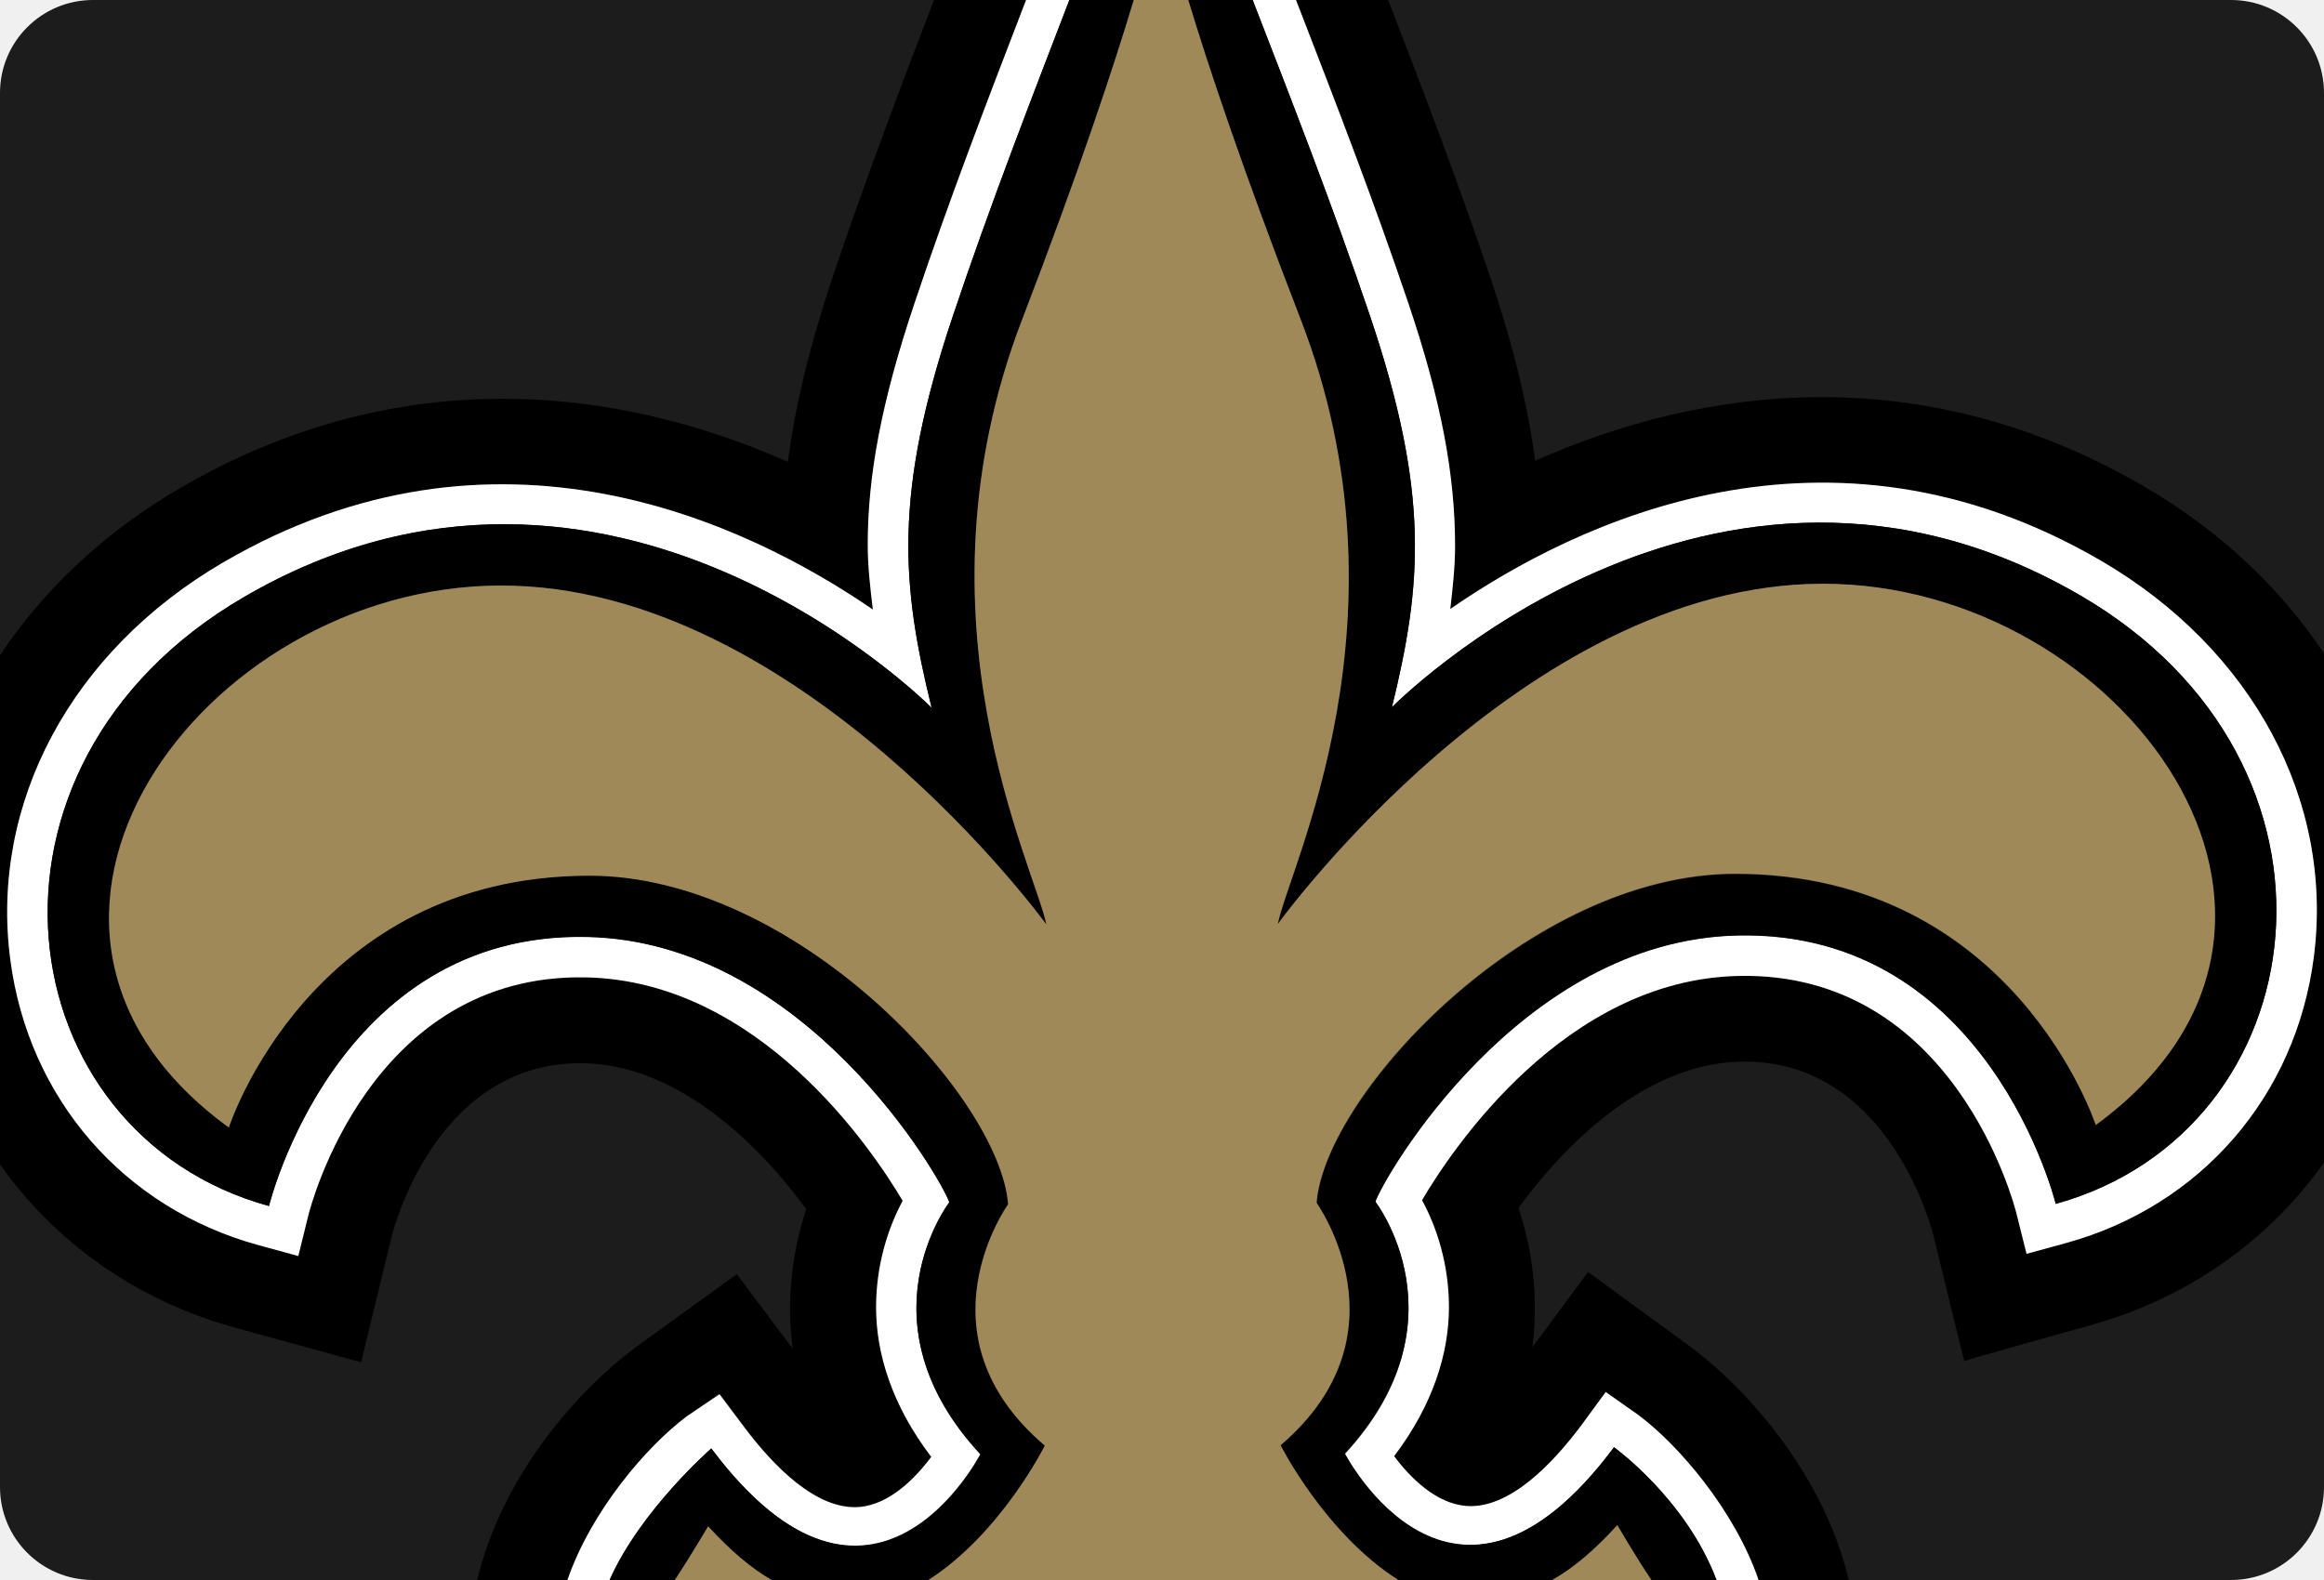
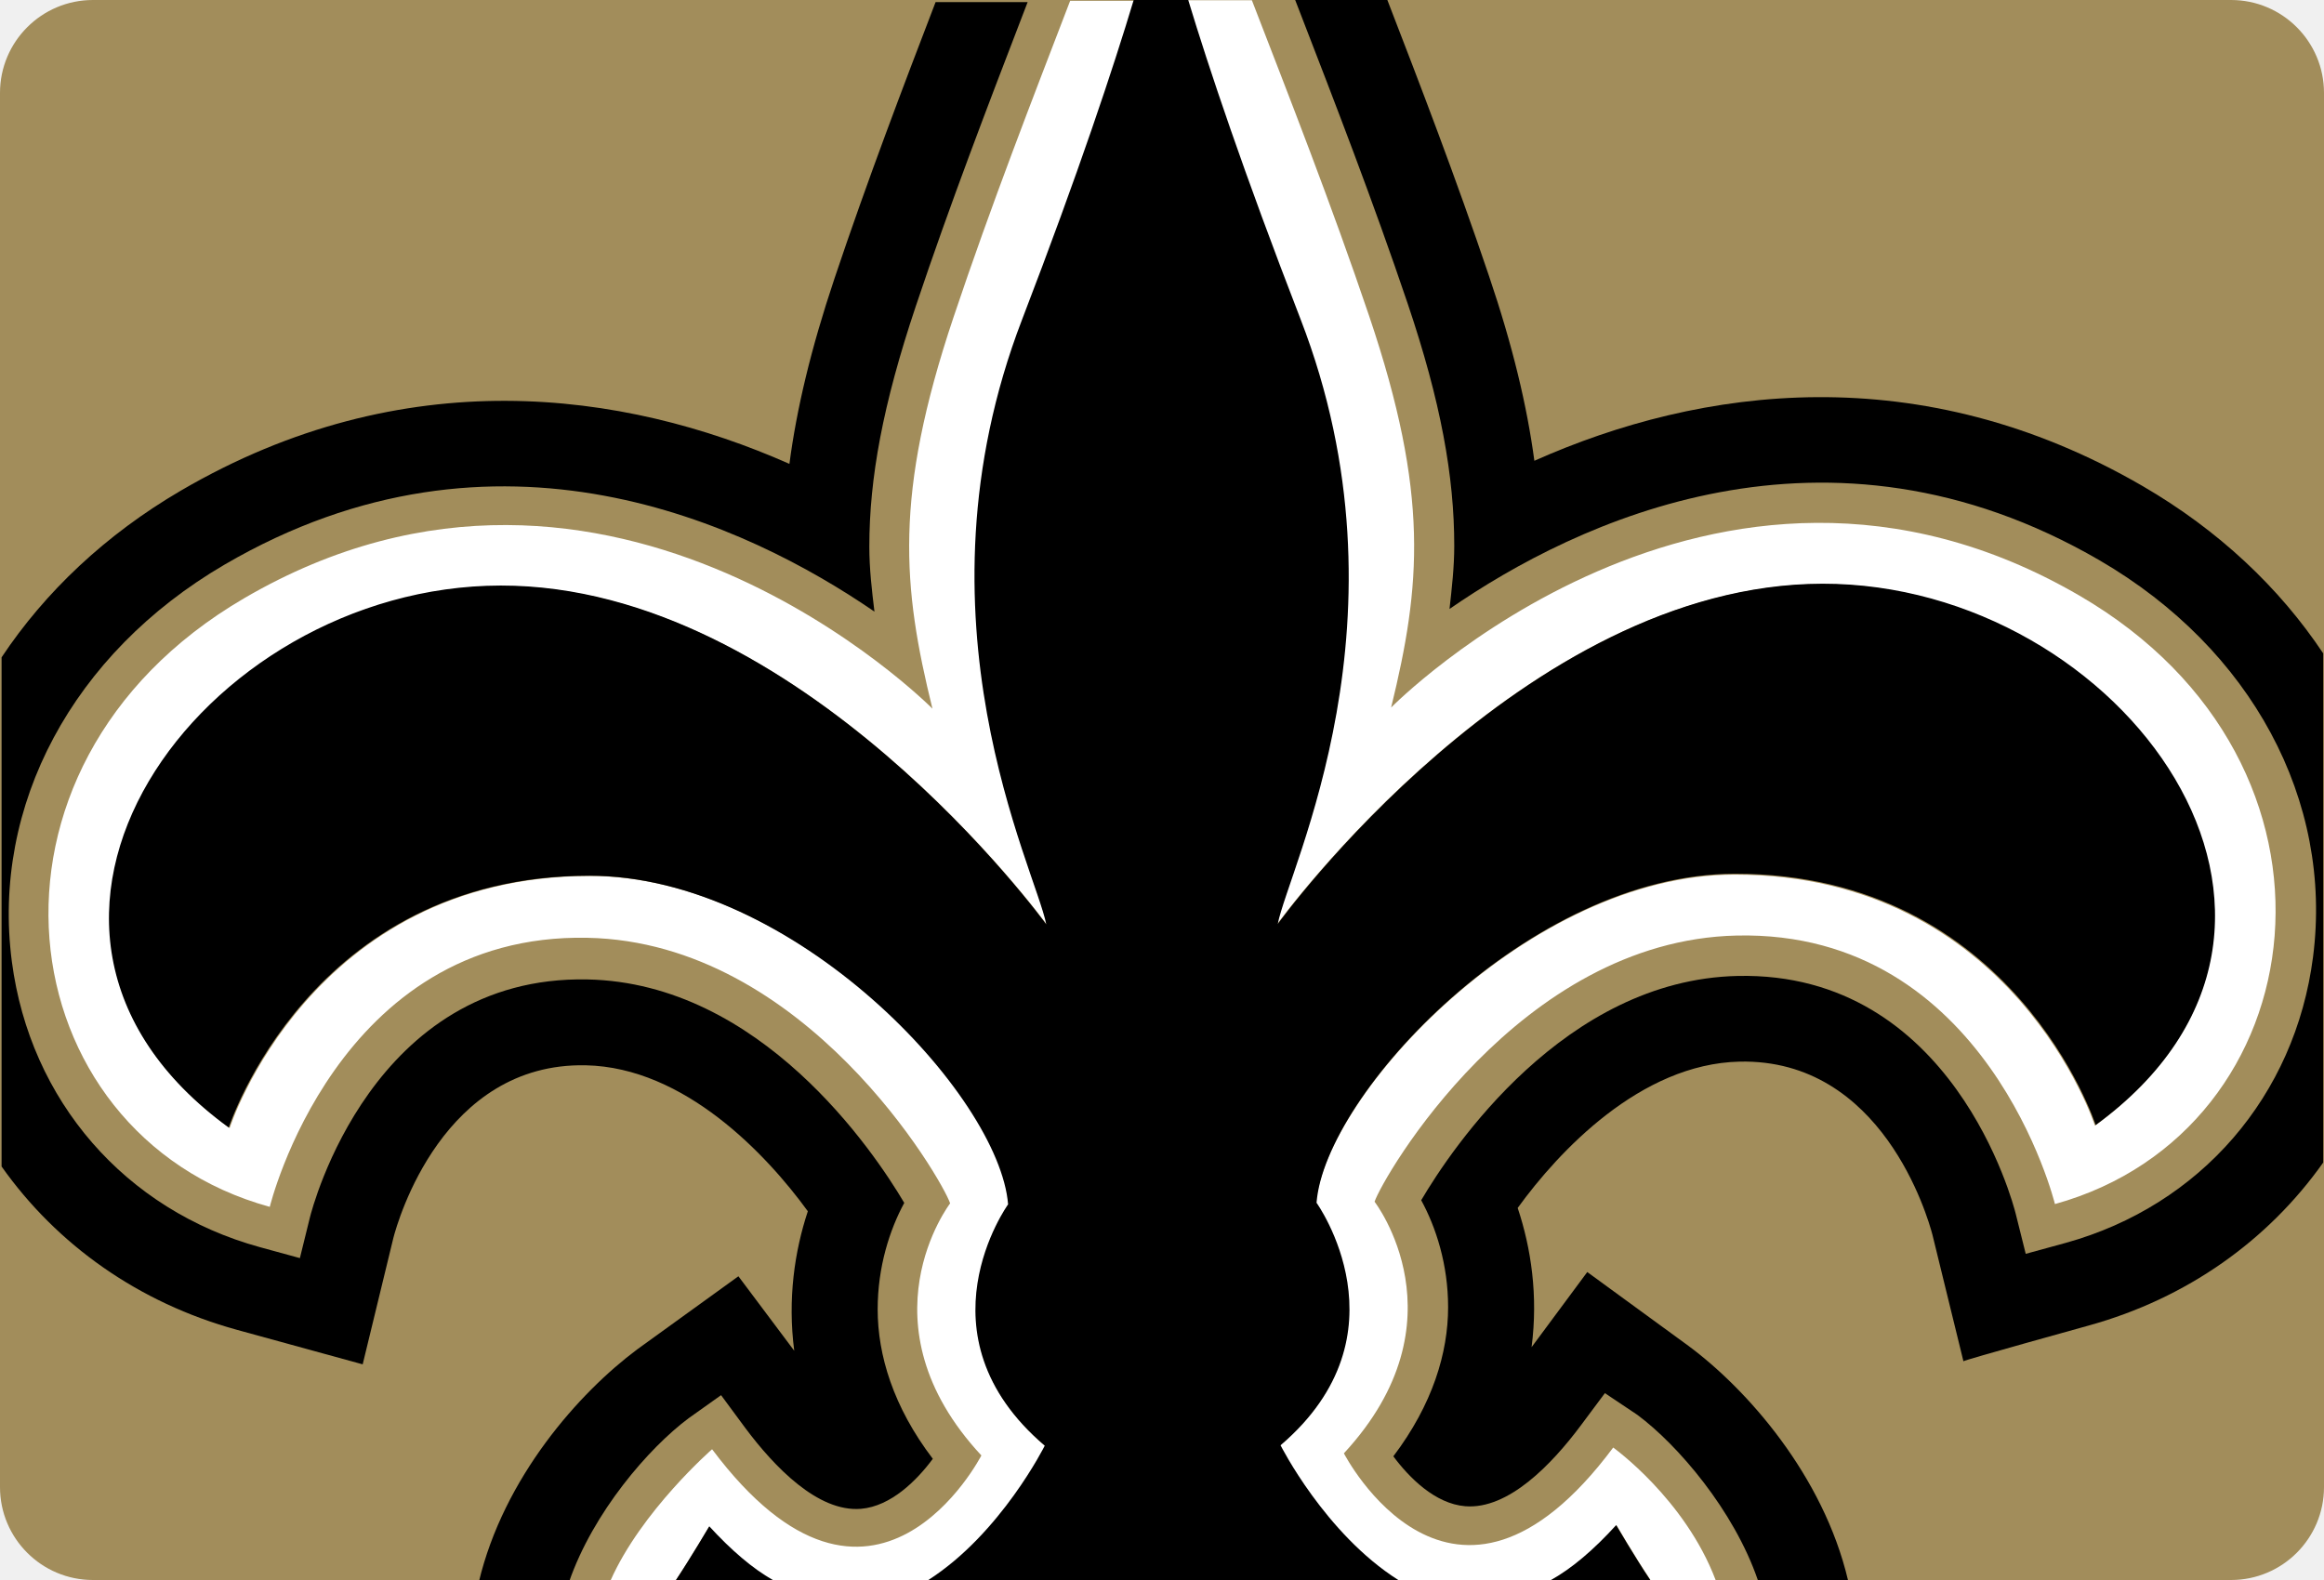
- <svg xmlns="http://www.w3.org/2000/svg" version="1.1" id="PILLS" x="0px" y="0px" width="200px" height="136px" viewBox="0 0 200 136" enable-background="new 0 0 200 136" xml:space="preserve">
-   <path fill="#1C1C1C" d="M200,128c0,4.418-3.582,8-8,8H8c-4.418,0-8-3.582-8-8V8c0-4.418,3.582-8,8-8h184c4.418,0,8,3.582,8,8V128z" />
+ <svg xmlns="http://www.w3.org/2000/svg" width="200" height="136">
  <g>
-     <path fill="none" d="M179.816,114.098c0,0-10.793,2.992-10.779,3.074l-2.665-10.881c-0.41-1.555-4.331-15.175-16.606-14.898   c-8.516,0.193-15.562,7.738-19.088,12.606c1.15,3.446,1.771,7.567,1.196,12.008l4.792-6.416l8.708,6.255   C150.43,119.594,156.971,127,159.104,136H192c4.418,0,8-3.182,8-7.602v-28.334C195.255,106.775,188.268,111.759,179.816,114.098z" />
-     <path fill="none" d="M54.715,115.96l8.694-6.381l4.805,6.462c-0.58-4.441,0.028-8.542,1.169-11.982   c-3.535-4.865-10.6-12.379-19.115-12.554c-12.271-0.249-16.169,13.386-16.552,14.863l-2.642,10.889l-10.808-2.967   C11.783,111.958,4.764,106.966,0,100.229V128.4c0,4.418,3.582,7.6,8,7.6h33.07C43.213,127,49.691,119.702,54.715,115.96z" />
-     <path fill="none" d="M15.435,42.047C34.587,30.862,53.467,33.403,67.8,39.75c0.617-4.713,1.841-9.882,3.871-15.939   C74.506,15.357,77.598,7.245,80.379,0H8C3.582,0,0,3.582,0,8v48.403C3.754,50.758,8.973,45.826,15.435,42.047z" />
-     <path fill="none" d="M132.113,39.663c14.316-6.379,33.191-8.957,52.367,2.187c6.5,3.779,11.748,8.726,15.521,14.392V8   c0-4.418-3.582-8-8-8h-72.538c2.794,7.229,5.898,15.31,8.744,23.746C130.254,29.79,131.484,34.954,132.113,39.663z" />
-     <path d="M145.374,115.846l-8.708-6.354l-4.792,6.466c0.576-4.441-0.045-8.536-1.196-11.982   c3.525-4.869,10.572-12.401,19.088-12.595c12.275-0.276,16.196,13.351,16.606,14.905l2.665,10.885   c-0.016-0.082,10.779-3.074,10.779-3.074c8.451-2.338,15.438-7.32,20.184-14.031V56.241c-3.771-5.667-9.02-10.613-15.521-14.392   c-19.176-11.143-38.051-8.566-52.365-2.187c-0.631-4.708-1.859-9.873-3.908-15.917C125.361,15.31,122.257,7.229,119.462,0h-7.933   c0.164,0.422,0.326,0.844,0.492,1.271c2.905,7.507,6.201,16.013,9.18,24.833c2.867,8.482,4.018,14.912,4.018,20.877   c0,1.841-0.207,3.632-0.408,5.436c10.898-7.53,32.422-17.863,55.955-4.179c13.059,7.595,20.09,20.67,18.359,34.13   c-1.542,11.971-9.697,21.401-21.283,24.614l-3.443,0.943l-0.864-3.461c-0.212-0.852-5.427-20.873-23.938-20.458   c-14.891,0.331-24.598,14.847-27.222,19.304c1.265,2.319,2.315,5.521,2.315,9.205c0,3.916-1.33,8.368-4.713,12.838   c1.361,1.836,3.594,4.086,6.189,4.297c3.71,0.3,7.457-3.617,9.941-6.949l2.076-2.785l2.791,1.867   c3.474,2.576,8.308,8.218,10.369,14.218h7.758C156.971,127,150.43,119.594,145.374,115.846z" />
-     <path d="M59.138,121.889l2.78-1.977l2.085,2.826c2.49,3.332,6.242,7.26,9.951,6.957c2.596-0.217,4.824-2.465,6.187-4.305   c-3.411-4.479-4.746-8.938-4.746-12.865c0-3.662,1.036-6.85,2.288-9.164c-2.628-4.45-12.368-18.935-27.267-19.233   c-18.507-0.373-23.676,19.659-23.888,20.511l-0.856,3.475l-3.443-0.942C10.635,103.986,2.456,94.568,0.886,82.602   c-1.763-13.455,5.243-26.544,18.286-34.17c23.483-13.726,45.015-3.466,55.946,4.036c-0.226-1.854-0.441-3.7-0.441-5.587   c0-5.901,1.159-12.229,4.004-20.717c2.96-8.837,6.237-17.357,9.127-24.878c0.166-0.432,0.33-0.858,0.494-1.285H80.38   c-2.782,7.245-5.874,15.357-8.708,23.811c-2.03,6.058-3.254,11.226-3.871,15.939c-14.333-6.347-33.213-8.888-52.365,2.297   C8.973,45.826,3.754,50.758,0,56.403v43.826c4.764,6.737,11.783,11.731,20.268,14.062l10.808,2.968l2.642-10.885   c0.382-1.478,4.281-15.106,16.552-14.856c8.515,0.174,15.58,7.7,19.115,12.564c-1.141,3.441-1.749,7.566-1.169,12.008l-4.805-6.412   l-8.694,6.281C49.691,119.702,43.213,127,41.07,136h7.761C50.904,130,55.692,124.456,59.138,121.889z" />
-     <path fill="#FFFFFF" d="M61.213,124.678c13.91,18.562,23.175,0.436,23.175,0.436c-10.591-11.387-2.688-21.651-2.688-21.651   C81.005,101.4,69.249,81.003,50.489,80.63c-21.619-0.442-27.34,23.172-27.34,23.172C0.467,97.57-3.988,65.993,20.926,51.43   c31.611-18.476,59.251,9.499,59.251,9.499c-2.578-10.484-3.332-18.327,1.804-33.663C85.246,17.515,88.863,8.25,92.028,0h-3.727   c-0.164,0.427-0.328,0.853-0.494,1.285c-2.891,7.521-6.167,16.041-9.127,24.878c-2.845,8.487-4.004,14.815-4.004,20.717   c0,1.887,0.216,3.733,0.441,5.587c-10.932-7.502-32.463-17.762-55.946-4.036C6.128,56.057-0.877,69.146,0.886,82.602   c1.569,11.967,9.749,21.385,21.343,24.569l3.443,0.943l0.856-3.476c0.212-0.852,5.381-20.882,23.888-20.51   c14.899,0.299,24.638,14.785,27.267,19.235c-1.252,2.315-2.288,5.505-2.288,9.168c0,3.927,1.335,8.391,4.746,12.87   c-1.363,1.841-3.59,4.101-6.187,4.316c-3.709,0.303-7.461-3.6-9.951-6.932l-2.085-2.775l-2.78,1.875   C55.692,124.456,50.904,130,48.831,136h3.634C55.115,130,61.213,124.678,61.213,124.678z" />
-     <path fill="#FFFFFF" d="M140.975,121.782l-2.789-1.968l-2.076,2.836c-2.485,3.332-6.231,7.273-9.942,6.975   c-2.597-0.212-4.828-2.45-6.19-4.286c3.383-4.47,4.715-8.915,4.715-12.831c0-3.683-1.051-6.882-2.316-9.201   c2.624-4.457,12.331-18.972,27.221-19.303c18.512-0.414,23.728,19.607,23.939,20.459l0.865,3.462l3.442-0.942   c11.585-3.213,19.741-12.646,21.283-24.615c1.731-13.459-5.301-26.535-18.36-34.13c-23.533-13.684-45.056-3.351-55.955,4.179   c0.203-1.804,0.41-3.595,0.41-5.436c0-5.965-1.15-12.395-4.019-20.877c-2.978-8.819-6.272-17.325-9.179-24.833   c-0.166-0.427-0.328-0.849-0.492-1.271h-3.729c3.183,8.235,6.817,17.483,10.104,27.217c5.173,15.327,4.445,23.17,1.878,33.664   c0,0,27.579-28.039,59.231-9.633c24.946,14.498,20.565,46.101-2.104,52.383c0,0-5.771-23.588-27.393-23.101   c-18.756,0.419-30.47,20.869-31.16,22.936c0,0,7.926,10.292-2.637,21.707c0,0,9.307,17.999,23.174-0.597   c0,0,6.179,4.424,8.819,11.424h3.627C149.282,130,144.448,124.359,140.975,121.782z" />
-     <path d="M89.916,124.434c-11.24-9.551-3.157-20.865-3.157-20.865c-0.746-9.385-18.434-28.275-36.09-28.238   c-24.008,0.046-30.976,21.699-30.976,21.699c-23.801-17.311-2.356-46.613,23.4-46.64c25.762-0.032,46.952,29.173,46.952,29.173   c-0.925-4.777-11.99-26.288-2.085-52.053C92.853,14.782,95.818,5.82,97.568,0h-5.54c-3.166,8.25-6.782,17.517-10.047,27.267   c-5.136,15.336-4.382,23.18-1.804,33.665c0,0-27.64-27.971-59.251-9.495C-3.988,66,0.467,97.583,23.149,103.814   c0,0,5.721-23.603,27.34-23.16c18.76,0.373,30.516,20.795,31.211,22.857c0,0-7.903,10.313,2.688,21.701   c0,0-9.265,18.027-23.175-0.535c0,0-6.098,5.322-8.749,11.322h5.609c1.324-2,2.868-4.622,2.868-4.622   c1.886,2.062,3.713,3.622,5.471,4.622h13.483C86.146,132,89.916,124.434,89.916,124.434z" />
-     <path d="M138.898,124.576c-13.869,18.596-23.176,0.497-23.176,0.497c10.563-11.416,2.639-21.657,2.639-21.657   c0.689-2.066,12.404-22.492,31.16-22.911c21.619-0.487,27.392,23.113,27.392,23.113c22.668-6.282,27.05-37.878,2.103-52.376   c-31.652-18.406-59.23,9.636-59.23,9.636c2.568-10.494,3.295-18.335-1.878-33.663C114.62,17.481,110.984,8.235,107.803,0h-5.541   c1.764,5.817,4.747,14.771,9.666,27.474c9.965,25.744-1.044,47.28-1.96,52.067c0,0,21.122-29.255,46.878-29.283   c25.756-0.032,47.274,29.241,23.51,46.607c0,0-7.014-21.605-31.026-21.605c-17.66,0.006-35.302,18.991-36.024,28.371   c0,0,8.109,11.192-3.098,20.771c0,0,3.822,7.598,10.134,11.598h13.234c1.801-1,3.675-2.598,5.61-4.725c0,0,1.59,2.725,2.932,4.725   h5.602C145.076,129,138.898,124.576,138.898,124.576z" />
-     <path fill="#9F8958" d="M110.206,124.402c11.208-9.579,3.097-20.873,3.097-20.873c0.723-9.379,18.365-28.315,36.025-28.32   c24.013,0,31.027,21.63,31.027,21.63c23.764-17.366,2.246-46.627-23.51-46.595c-25.758,0.028-46.879,29.29-46.879,29.29   c0.916-4.787,11.926-26.32,1.961-52.063c-4.92-12.703-7.904-21.654-9.666-27.471h-4.693c-1.75,5.82-4.716,14.785-9.608,27.512   c-9.905,25.766,1.16,47.279,2.085,52.056c0,0-21.19-29.198-46.952-29.167c-25.757,0.027-47.201,29.342-23.4,46.654   c0,0,6.968-21.63,30.976-21.676c17.656-0.037,35.345,18.903,36.09,28.289c0,0-8.083,11.215,3.157,20.766   c0,0-3.771,7.566-10.021,11.566h40.444C114.027,132,110.206,124.402,110.206,124.402z" />
-     <path fill="#9F8958" d="M133.573,136h8.542c-1.342-2-2.932-4.725-2.932-4.725C137.248,133.402,135.375,135,133.573,136z" />
-     <path fill="#9F8958" d="M60.941,131.378c0,0-1.544,2.622-2.868,4.622h8.338C64.654,135,62.828,133.438,60.941,131.378z" />
+     <path id="svg_1" d="m200,128c0,4.418 -3.582,8 -8,8l-184,0c-4.418,0 -8,-3.582 -8,-8l0,-120c0,-4.418 3.582,-8 8,-8l184,0c4.418,0 8,3.582 8,8l0,120z" fill="#a28d5b" />
+     <path id="svg_3" d="m-31.184,114.098c0,0 -10.793,2.992 -10.779,3.074l-2.665,-10.881c-0.41,-1.555 -4.331,-15.175 -16.606,-14.898c-8.516,0.193 -15.562,7.738 -19.088,12.606c1.15,3.446 1.771,7.567 1.196,12.008l4.792,-6.416l8.708,6.255c5.056,3.748 11.597,11.154 13.73,20.154l32.896,0c4.418,0 8,-3.182 8,-7.602l0,-28.334c-4.745,6.711 -11.732,11.695 -20.184,14.034z" fill="none" />
+     <path id="svg_4" d="m-156.285,115.96l8.694,-6.381l4.805,6.462c-0.58,-4.441 0.028,-8.542 1.169,-11.982c-3.535,-4.865 -10.6,-12.379 -19.115,-12.554c-12.271,-0.249 -16.169,13.386 -16.552,14.863l-2.642,10.889l-10.808,-2.967c-8.483,-2.332 -15.502,-7.324 -20.266,-14.061l0,28.171c0,4.418 3.582,7.6 8,7.6l33.07,0c2.143,-9 8.621,-16.298 13.645,-20.04z" fill="none" />
+     <path id="svg_5" d="m-195.565,42.047c19.152,-11.185 38.032,-8.644 52.365,-2.297c0.617,-4.713 1.841,-9.882 3.871,-15.939c2.835,-8.454 5.927,-16.566 8.708,-23.811l-72.379,0c-4.418,0 -8,3.582 -8,8l0,48.403c3.754,-5.645 8.973,-10.577 15.435,-14.356z" fill="none" />
+     <path id="svg_6" d="m-78.887,39.663c14.316,-6.379 33.191,-8.957 52.367,2.187c6.5,3.779 11.748,8.726 15.521,14.392l0,-48.242c0,-4.418 -3.582,-8 -8,-8l-72.538,0c2.794,7.229 5.898,15.31 8.744,23.746c2.047,6.044 3.277,11.208 3.906,15.917z" fill="none" />
+     <path fill="black" id="svg_7" d="m145.306,115.846l-8.708,-6.354l-4.792,6.466c0.576,-4.441 -0.045,-8.536 -1.196,-11.982c3.525,-4.869 10.572,-12.401 19.088,-12.595c12.275,-0.276 16.196,13.351 16.606,14.905l2.665,10.885c-0.016,-0.082 10.779,-3.074 10.779,-3.074c8.451,-2.338 15.438,-7.32 20.184,-14.031l0,-43.825c-3.771,-5.667 -9.02,-10.613 -15.521,-14.392c-19.176,-11.143 -38.051,-8.566 -52.365,-2.187c-0.631,-4.708 -1.859,-9.873 -3.908,-15.917c-2.845,-8.435 -5.949,-16.516 -8.744,-23.745l-7.933,0c0.164,0.422 0.326,0.844 0.492,1.271c2.905,7.507 6.201,16.013 9.18,24.833c2.867,8.482 4.018,14.912 4.018,20.877c0,1.841 -0.207,3.632 -0.408,5.436c10.898,-7.53 32.422,-17.863 55.955,-4.179c13.059,7.595 20.09,20.67 18.359,34.13c-1.542,11.971 -9.697,21.401 -21.283,24.614l-3.443,0.943l-0.864,-3.461c-0.212,-0.852 -5.427,-20.873 -23.938,-20.458c-14.891,0.331 -24.598,14.847 -27.222,19.304c1.265,2.319 2.315,5.521 2.315,9.205c0,3.916 -1.33,8.368 -4.713,12.838c1.361,1.836 3.594,4.086 6.189,4.297c3.71,0.3 7.457,-3.617 9.941,-6.949l2.076,-2.785l2.791,1.867c3.474,2.576 8.308,8.218 10.369,14.218l7.758,0c-2.13,-9.001 -8.671,-16.407 -13.727,-20.155z" />
+     <path fill="black" id="svg_8" d="m59.274,122.067l2.78,-1.977l2.085,2.826c2.49,3.332 6.242,7.26 9.951,6.957c2.596,-0.217 4.824,-2.465 6.187,-4.305c-3.411,-4.479 -4.746,-8.938 -4.746,-12.865c0,-3.662 1.036,-6.85 2.288,-9.164c-2.628,-4.45 -12.368,-18.935 -27.267,-19.233c-18.507,-0.373 -23.676,19.659 -23.888,20.511l-0.856,3.475l-3.443,-0.942c-11.594,-3.186 -19.773,-12.604 -21.343,-24.57c-1.763,-13.455 5.243,-26.544 18.286,-34.17c23.483,-13.726 45.015,-3.466 55.946,4.036c-0.226,-1.854 -0.441,-3.7 -0.441,-5.587c0,-5.901 1.159,-12.229 4.004,-20.717c2.96,-8.837 6.237,-17.357 9.127,-24.878c0.166,-0.432 0.33,-0.858 0.494,-1.285l-7.922,0c-2.782,7.245 -5.874,15.357 -8.708,23.811c-2.03,6.058 -3.254,11.226 -3.871,15.939c-14.333,-6.347 -33.213,-8.888 -52.365,2.297c-6.463,3.778 -11.682,8.71 -15.436,14.355l0,43.826c4.764,6.737 11.783,11.731 20.268,14.062l10.808,2.968l2.642,-10.885c0.382,-1.478 4.281,-15.106 16.552,-14.856c8.515,0.174 15.58,7.7 19.115,12.564c-1.141,3.441 -1.749,7.566 -1.169,12.008l-4.805,-6.412l-8.694,6.281c-5.026,3.743 -11.504,11.041 -13.647,20.041l7.761,0c2.073,-6 6.861,-11.544 10.307,-14.111z" />
+     <path fill="#ffffff" id="svg_11" d="m89.984,124.502c-11.24,-9.551 -3.157,-20.865 -3.157,-20.865c-0.746,-9.385 -18.434,-28.275 -36.09,-28.238c-24.008,0.046 -30.976,21.699 -30.976,21.699c-23.801,-17.311 -2.356,-46.613 23.4,-46.64c25.762,-0.032 46.952,29.173 46.952,29.173c-0.925,-4.777 -11.99,-26.288 -2.085,-52.053c4.893,-12.728 7.858,-21.69 9.608,-27.51l-5.54,0c-3.166,8.25 -6.782,17.517 -10.047,27.267c-5.136,15.336 -4.382,23.18 -1.804,33.665c0,0 -27.64,-27.971 -59.251,-9.495c-24.914,14.563 -20.459,46.146 2.223,52.377c0,0 5.721,-23.603 27.34,-23.16c18.76,0.373 30.516,20.795 31.211,22.857c0,0 -7.903,10.313 2.688,21.701c0,0 -9.265,18.027 -23.175,-0.535c0,0 -6.098,5.322 -8.749,11.322l5.609,0c1.324,-2 2.868,-4.622 2.868,-4.622c1.886,2.062 3.713,3.622 5.471,4.622l13.483,0c6.251,-3.999 10.021,-11.565 10.021,-11.565z" />
+     <path fill="#ffffff" id="svg_12" d="m138.83,124.599c-13.869,18.596 -23.176,0.497 -23.176,0.497c10.563,-11.416 2.639,-21.657 2.639,-21.657c0.689,-2.066 12.404,-22.492 31.16,-22.911c21.619,-0.487 27.392,23.113 27.392,23.113c22.668,-6.282 27.05,-37.878 2.103,-52.376c-31.652,-18.406 -59.23,9.636 -59.23,9.636c2.568,-10.494 3.295,-18.335 -1.878,-33.663c-3.288,-9.734 -6.924,-18.98 -10.105,-27.215l-5.541,0c1.764,5.817 4.747,14.771 9.666,27.474c9.965,25.744 -1.044,47.28 -1.96,52.067c0,0 21.122,-29.255 46.878,-29.283c25.756,-0.032 47.274,29.241 23.51,46.607c0,0 -7.014,-21.605 -31.026,-21.605c-17.66,0.006 -35.302,18.991 -36.024,28.371c0,0 8.109,11.192 -3.098,20.771c0,0 3.822,7.598 10.134,11.598l13.234,0c1.801,-1 3.675,-2.598 5.61,-4.725c0,0 1.59,2.725 2.932,4.725l5.602,0c-2.644,-7 -8.822,-11.424 -8.822,-11.424z" />
+     <path id="svg_13" d="m110.202,124.402c11.208,-9.579 3.097,-20.873 3.097,-20.873c0.723,-9.379 18.365,-28.315 36.025,-28.32c24.013,0 31.027,21.63 31.027,21.63c23.764,-17.366 2.246,-46.627 -23.51,-46.595c-25.758,0.028 -46.879,29.29 -46.879,29.29c0.916,-4.787 11.926,-26.32 1.961,-52.063c-4.92,-12.703 -7.904,-21.654 -9.666,-27.471l-4.693,0c-1.75,5.82 -4.716,14.785 -9.608,27.512c-9.905,25.766 1.16,47.279 2.085,52.056c0,0 -21.19,-29.198 -46.952,-29.167c-25.757,0.027 -47.201,29.342 -23.4,46.654c0,0 6.968,-21.63 30.976,-21.676c17.656,-0.037 35.345,18.903 36.09,28.289c0,0 -8.083,11.215 3.157,20.766c0,0 -3.771,7.566 -10.021,11.566l40.444,0c-6.312,-4 -10.133,-11.598 -10.133,-11.598z" fill="#000000" />
+     <path id="svg_14" d="m133.475,136l8.542,0c-1.342,-2 -2.932,-4.725 -2.932,-4.725c-1.935,2.127 -3.808,3.725 -5.61,4.725z" fill="#000000" />
+     <path id="svg_15" d="m61.04,131.378c0,0 -1.544,2.622 -2.868,4.622l8.338,0c-1.757,-1 -3.583,-2.562 -5.47,-4.622z" fill="#000000" />
  </g>
</svg>
